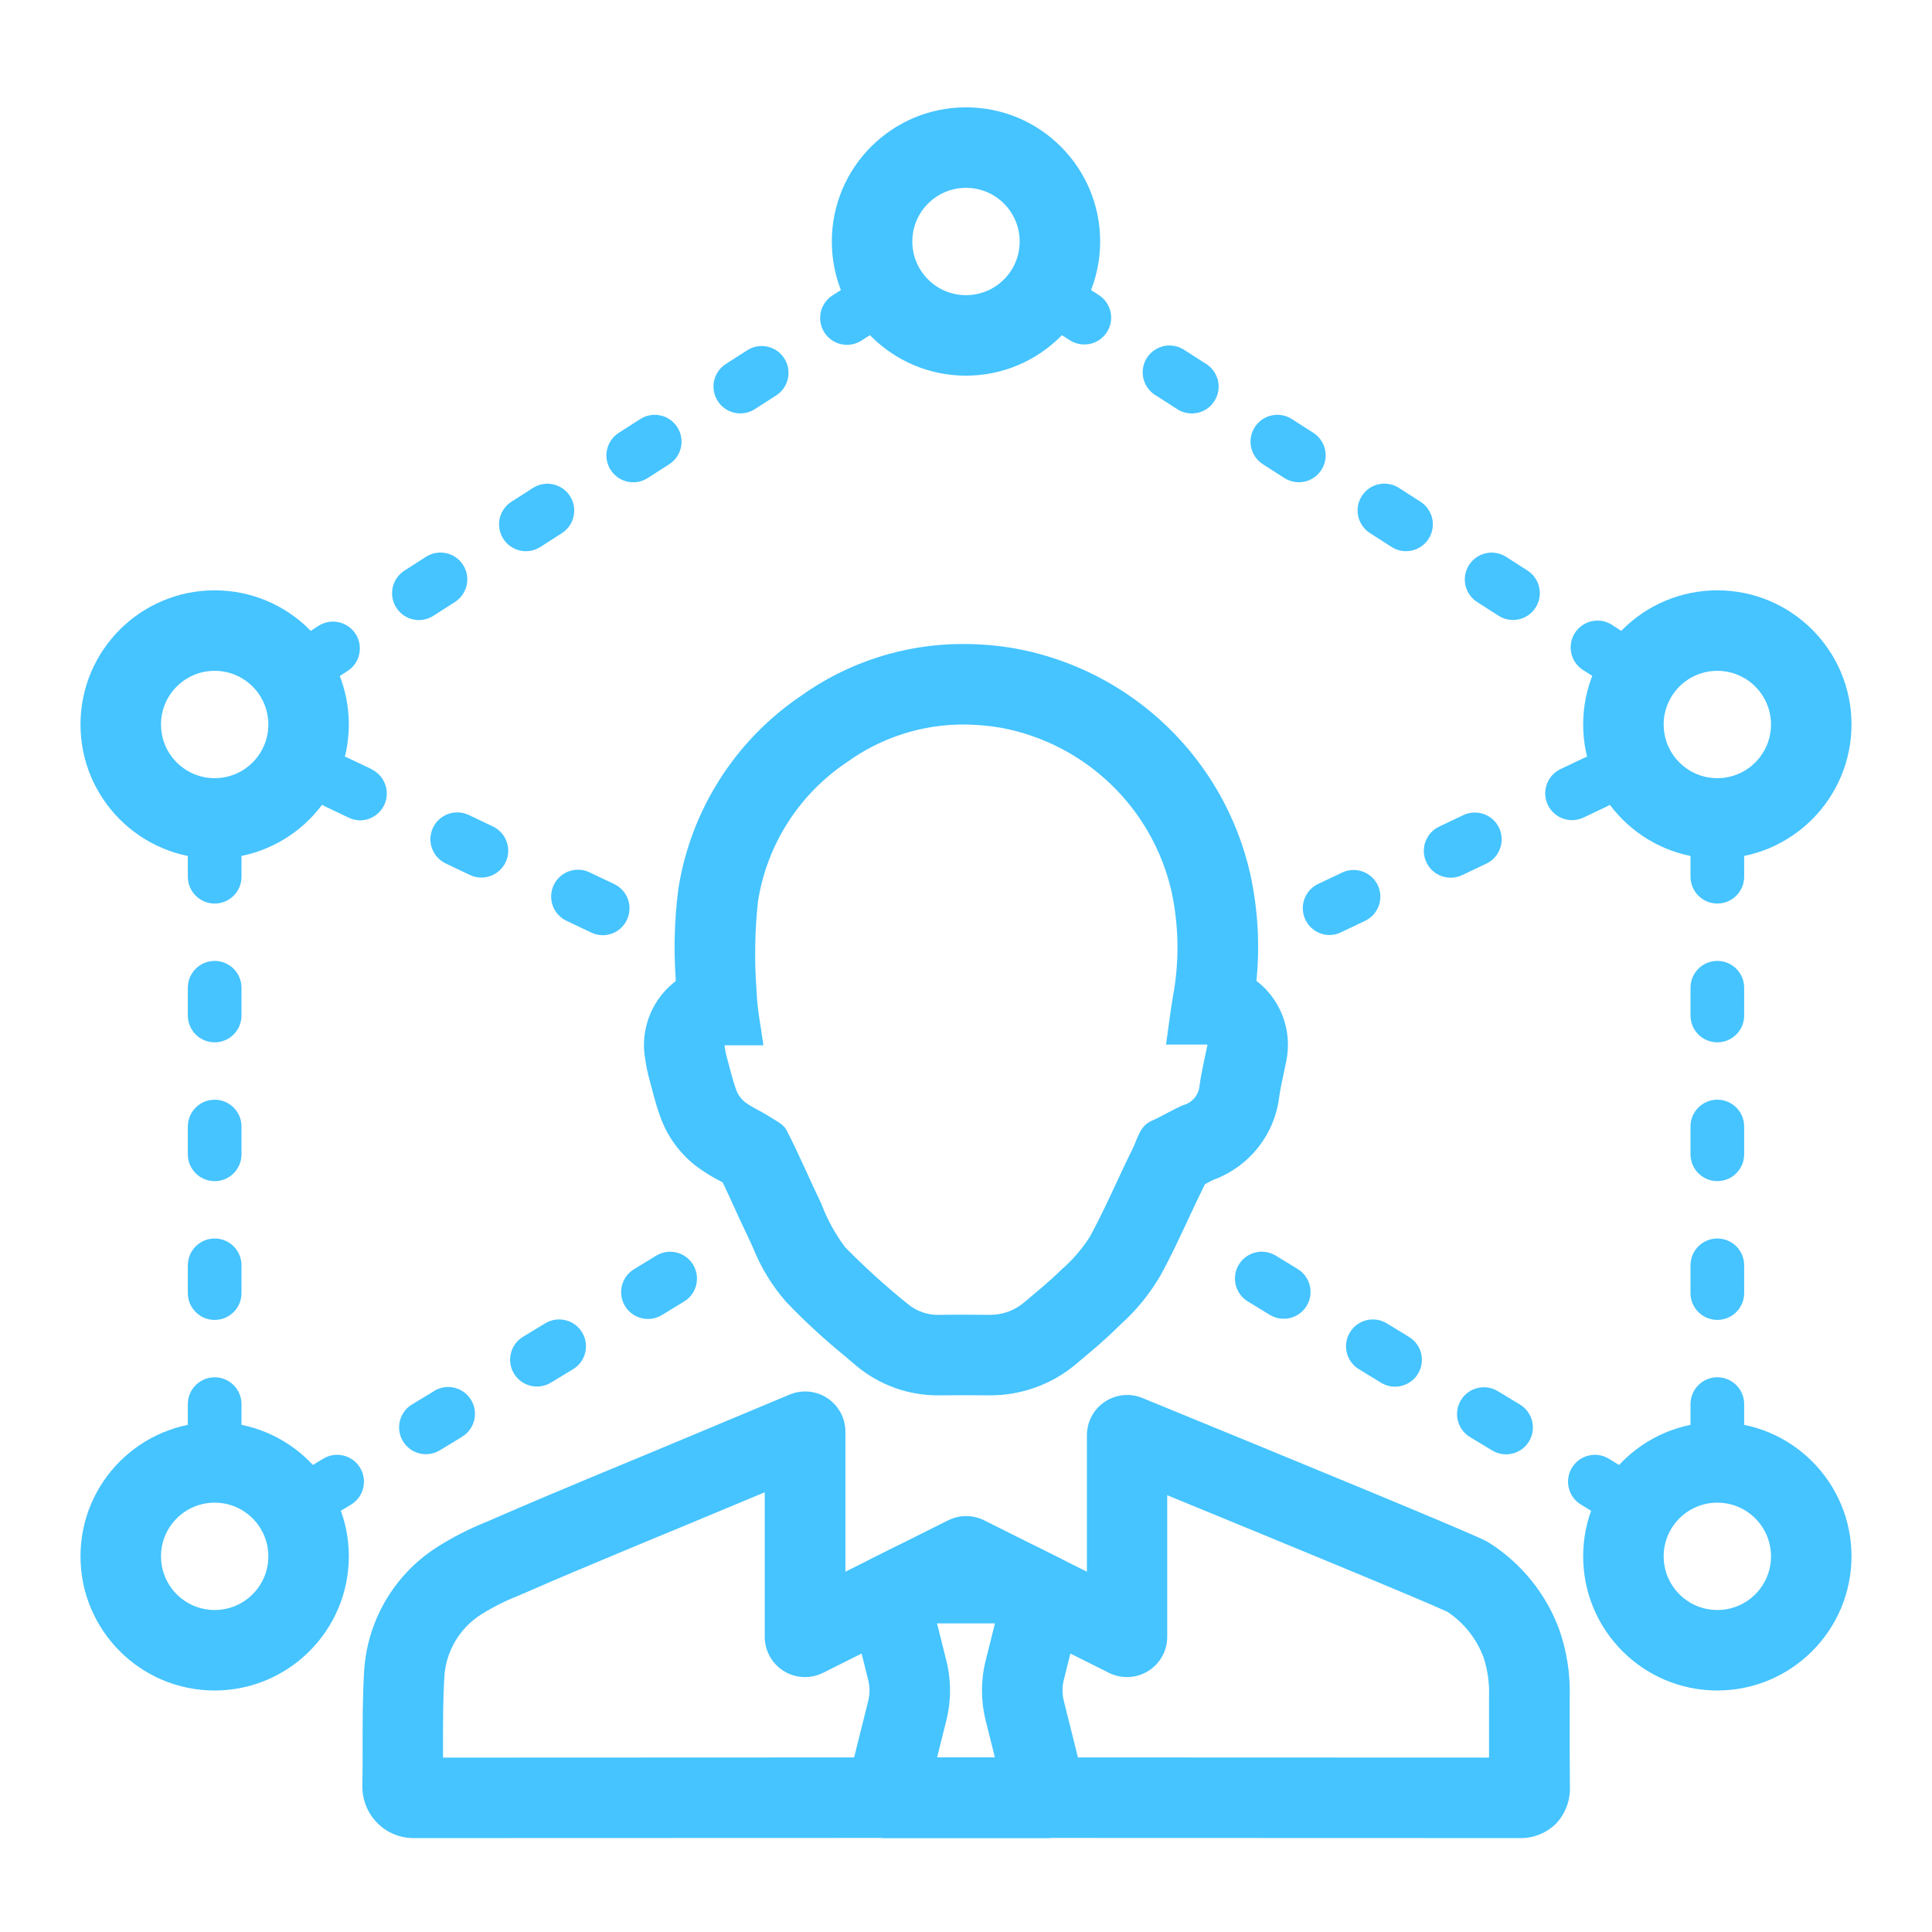
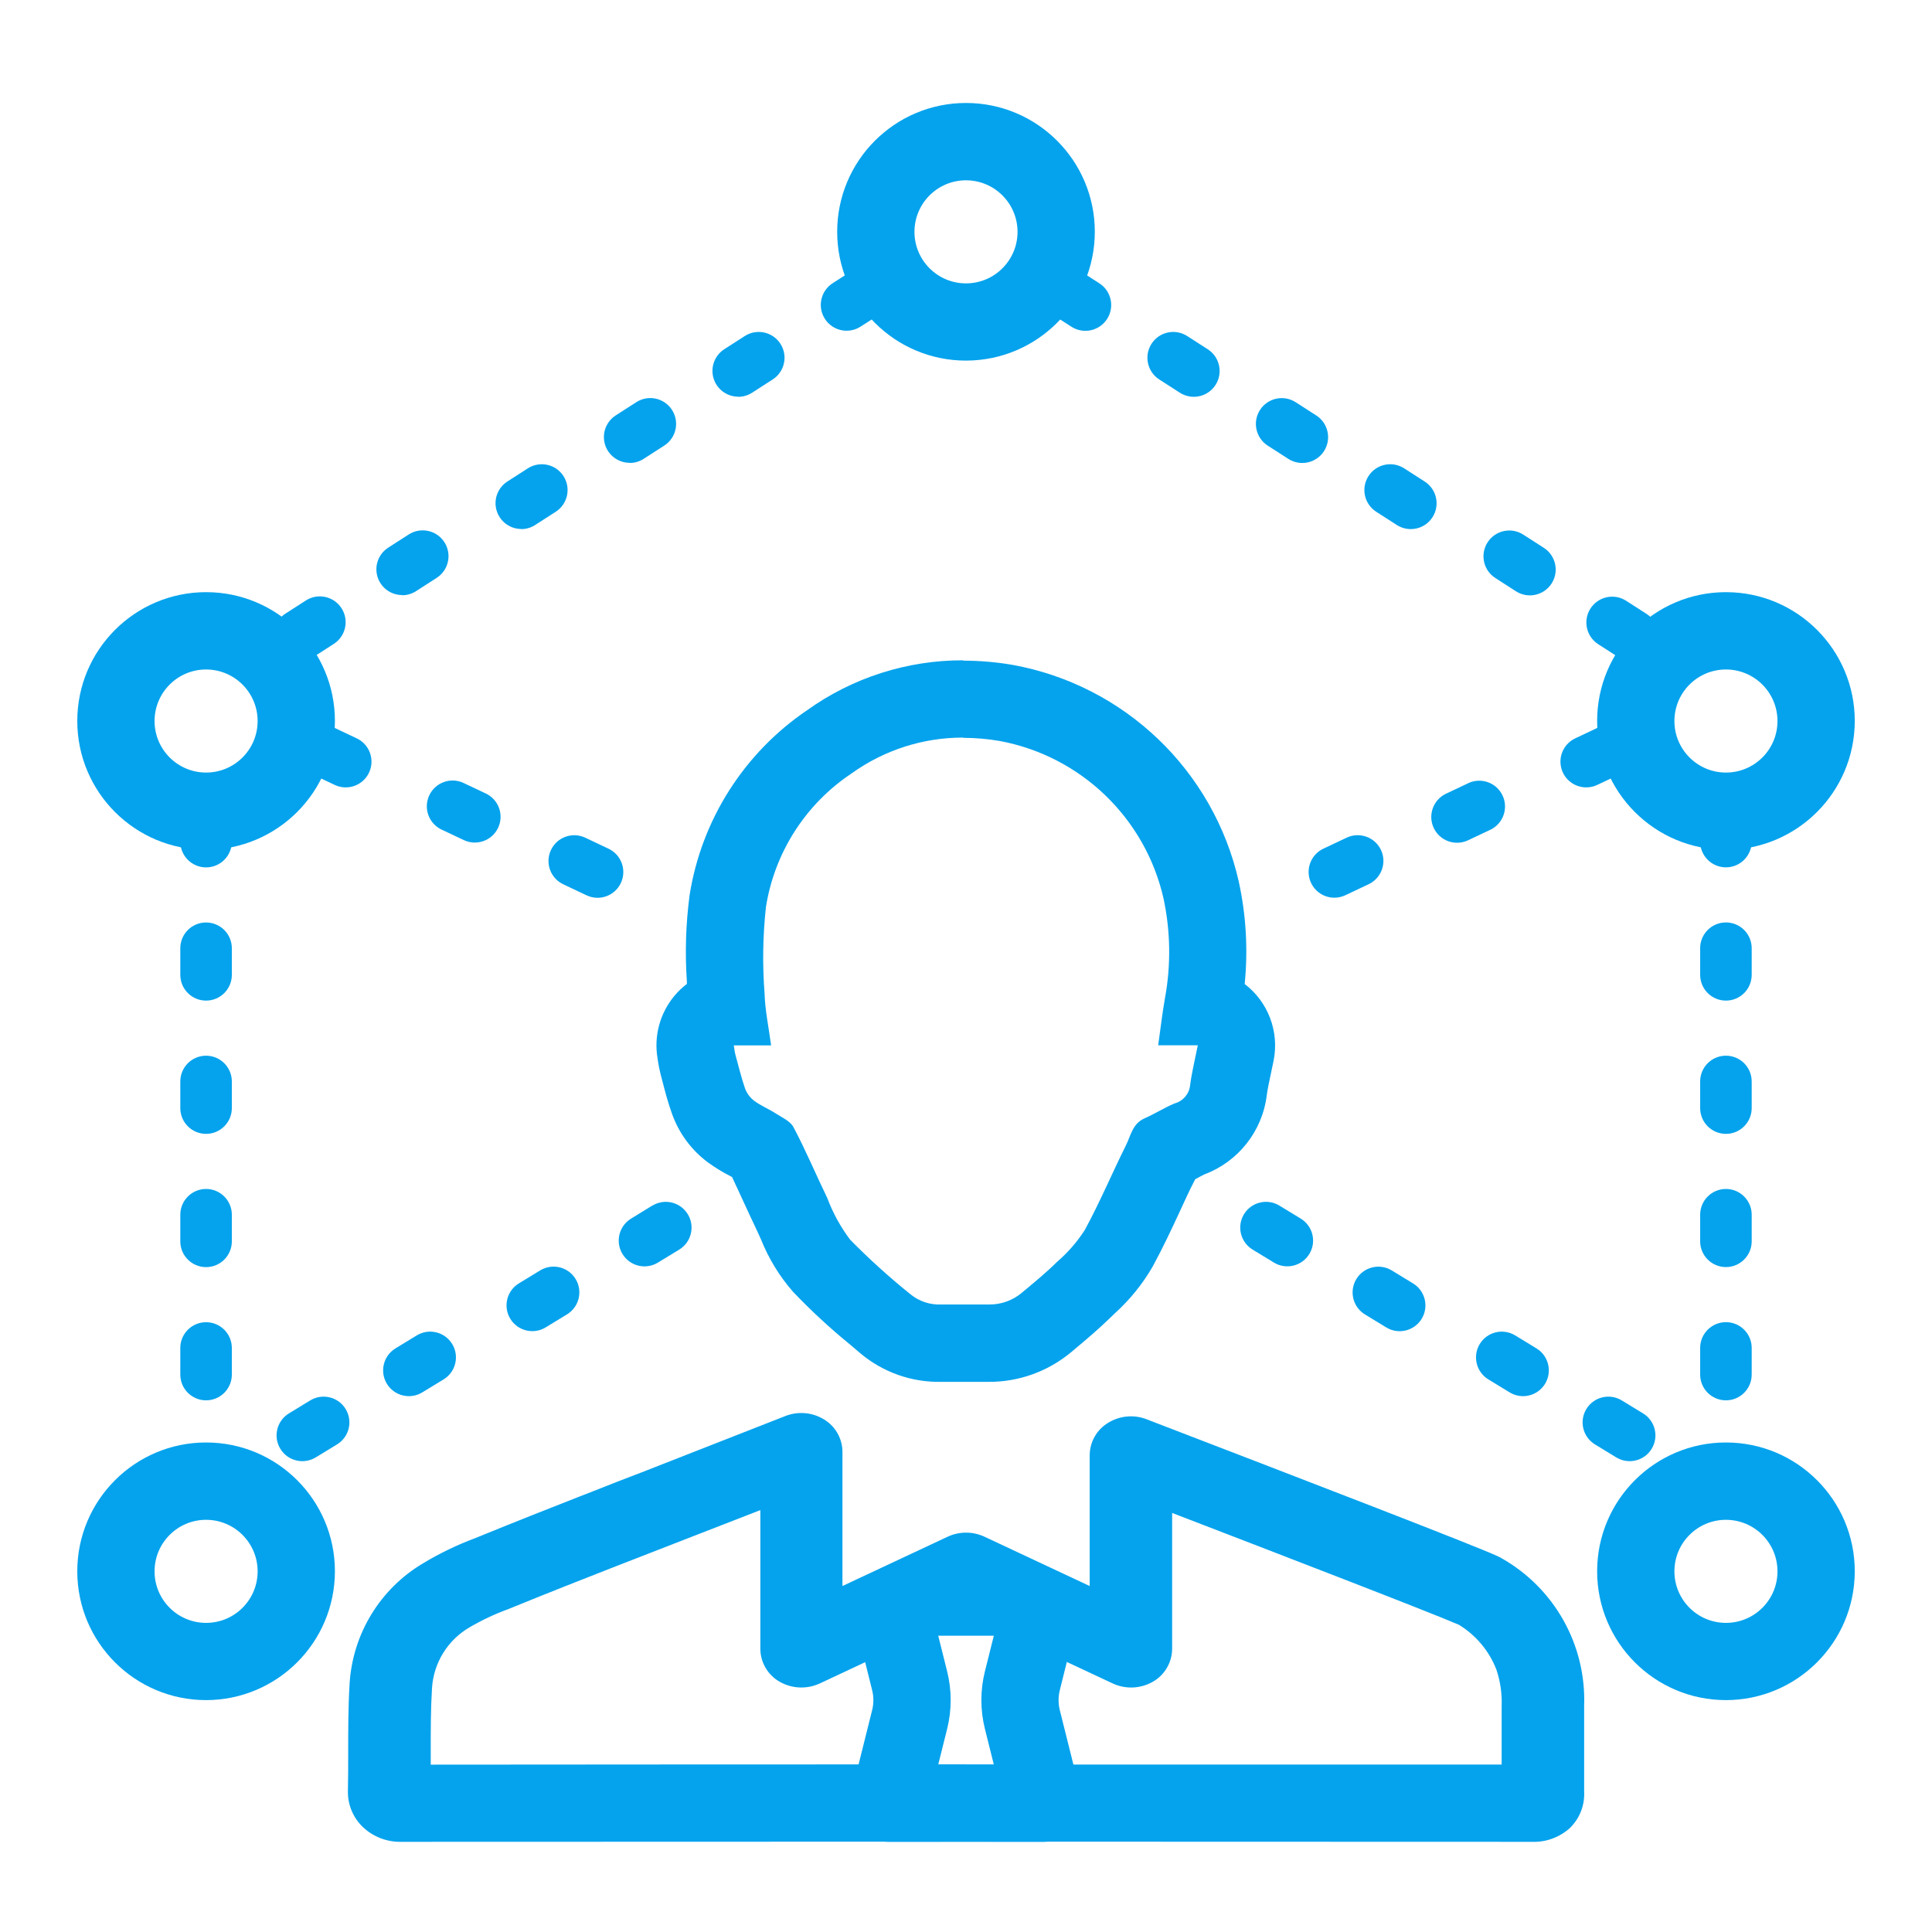
- <svg xmlns="http://www.w3.org/2000/svg" width="72" height="72" viewBox="0 0 72 72">
+ <svg xmlns="http://www.w3.org/2000/svg" width="40" height="40" viewBox="0 0 40 40">
  <defs>
    <style>
-             .cls-1{fill:none}.cls-2{fill:#45c4ff}
+             .cls-1{fill:none}.cls-2{fill:#05a3ed}
        </style>
  </defs>
-   <g id="icon_tax_expert_select" transform="translate(-2.256 -331.995)">
-     <path id="Rectangle_275" d="M0 0h72v72H0z" class="cls-1" data-name="Rectangle 275" transform="translate(2.256 331.995)" />
-     <g id="Group_784" data-name="Group 784" transform="translate(-798.744 -141.005)">
-       <path id="Path_1182" d="M836.9 500a8.455 8.455 0 0 1 1.4.121 8.029 8.029 0 0 1 6.359 6.1 9.919 9.919 0 0 1 .054 3.907c-.1.582-.168 1.17-.258 1.8H846c-.111.561-.237 1.058-.3 1.563a.818.818 0 0 1-.606.694c-.4.169-.771.407-1.168.581-.462.2-.529.671-.717 1.047-.542 1.088-1.014 2.215-1.594 3.28a5.711 5.711 0 0 1-1.079 1.242c-.429.423-.9.807-1.36 1.193a1.936 1.936 0 0 1-1.276.472h-.019c-.322 0-.643-.005-.965-.005-.282 0-.563 0-.845.006h-.041a1.759 1.759 0 0 1-1.178-.387 27.106 27.106 0 0 1-2.356-2.133 6.464 6.464 0 0 1-.885-1.614c-.442-.914-.834-1.853-1.3-2.751-.124-.238-.446-.377-.693-.537-.27-.174-.573-.3-.83-.487a1.071 1.071 0 0 1-.354-.477c-.149-.425-.252-.867-.37-1.3-.027-.1-.037-.2-.064-.361h1.45c-.091-.689-.233-1.343-.253-2a18.254 18.254 0 0 1 .05-3.358 7.666 7.666 0 0 1 3.32-5.194A7.4 7.4 0 0 1 836.9 500m0-3a10.361 10.361 0 0 0-6.061 1.94 10.681 10.681 0 0 0-4.558 7.18 16.851 16.851 0 0 0-.1 3.349v.094a2.965 2.965 0 0 0-.477.454 3 3 0 0 0-.661 2.444l.014.088a4.888 4.888 0 0 0 .109.542l.077.292c.1.369.2.787.361 1.227A4.036 4.036 0 0 0 827 516.5a6.466 6.466 0 0 0 .839.516l.092.048c.149.311.3.635.451.97.174.38.348.76.53 1.136.051.106.1.214.147.323a7.064 7.064 0 0 0 1.236 2.022 24.04 24.04 0 0 0 2.208 2.036l.4.341a4.734 4.734 0 0 0 3.131 1.108h.085c.267 0 .534-.005.8-.005q.469 0 .938.005a4.962 4.962 0 0 0 3.24-1.161l.116-.1c.464-.387.944-.787 1.425-1.261l.14-.136a7.5 7.5 0 0 0 1.469-1.809c.4-.727.733-1.448 1.058-2.146.192-.411.384-.823.587-1.229l.012-.025c.117-.062.232-.127.354-.179a3.775 3.775 0 0 0 2.416-3.084c.028-.222.086-.494.153-.808.038-.177.077-.359.114-.547a3 3 0 0 0-1.117-2.962 12.734 12.734 0 0 0-.23-3.981 11.02 11.02 0 0 0-8.786-8.41A11.389 11.389 0 0 0 836.9 497z" class="cls-2" data-name="Path 1182" />
-       <path id="Path_1183" d="M840 541.5h-6a1.5 1.5 0 0 1-1.455-1.864l.812-3.25a1.6 1.6 0 0 0 0-.772l-.7-2.806a1.5 1.5 0 0 1 .784-1.7l.889-.445a1.5 1.5 0 0 1 .67-.163h4a1.5 1.5 0 0 1 .671.158l.889.445a1.5 1.5 0 0 1 .784 1.7l-.7 2.806a1.6 1.6 0 0 0 0 .772l.812 3.25A1.5 1.5 0 0 1 840 541.5zm-4.079-3h2.158l-.347-1.387a4.606 4.606 0 0 1 0-2.226l.347-1.387h-2.158l.347 1.387a4.606 4.606 0 0 1 0 2.226z" class="cls-2" data-name="Path 1183" />
-       <path id="Path_1184" d="M857.593 541.5q-20.594-.013-41.181 0a1.9 1.9 0 0 1-1.361-.572 1.932 1.932 0 0 1-.547-1.383c.011-.509.011-1.019.01-1.528 0-.865 0-1.759.051-2.657a5.912 5.912 0 0 1 2.676-4.673 11.052 11.052 0 0 1 1.9-.976l.277-.12c1.157-.507 2.321-.994 3.486-1.481l.525-.219q.887-.371 1.776-.736l5.22-2.182a1.5 1.5 0 0 1 2.081 1.382v5.218l3.829-1.915a1.5 1.5 0 0 1 1.342 0l3.829 1.915v-5.086a1.5 1.5 0 0 1 2.069-1.388l.194.08c5.875 2.409 11.685 4.8 12.57 5.229a1.593 1.593 0 0 1 .156.087 6.489 6.489 0 0 1 2.625 3.265 7.032 7.032 0 0 1 .379 2.467v1.373c0 .651 0 1.3.006 1.953a1.905 1.905 0 0 1-.517 1.409 1.876 1.876 0 0 1-1.395.538zm-41.183-3zm20.59-.007q9.746 0 19.492.007v-2.259a4.251 4.251 0 0 0-.192-1.439 3.5 3.5 0 0 0-1.363-1.736c-1.006-.466-6.435-2.7-10.438-4.343V534a1.5 1.5 0 0 1-2.171 1.342L837 532.677l-5.329 2.665A1.5 1.5 0 0 1 829.5 534v-5.387l-3.159 1.316q-.88.363-1.76.729l-.525.22c-1.15.48-2.3.961-3.441 1.461l-.292.126a8.459 8.459 0 0 0-1.391.7 2.972 2.972 0 0 0-1.376 2.37c-.047.811-.046 1.623-.046 2.482v.484q9.747-.008 19.49-.008z" class="cls-2" data-name="Path 1184" />
-       <path id="Path_1185" d="M809 536a5 5 0 1 1 5-5 5.006 5.006 0 0 1-5 5zm0-7a2 2 0 1 0 2 2 2 2 0 0 0-2-2z" class="cls-2" data-name="Path 1185" />
-       <path id="Path_1186" d="M809 505a5 5 0 1 1 5-5 5.006 5.006 0 0 1-5 5zm0-7a2 2 0 1 0 2 2 2 2 0 0 0-2-2z" class="cls-2" data-name="Path 1186" />
-       <path id="Path_1187" d="M837 487a5 5 0 1 1 5-5 5.006 5.006 0 0 1-5 5zm0-7a2 2 0 1 0 2 2 2 2 0 0 0-2-2z" class="cls-2" data-name="Path 1187" />
-       <path id="Path_1188" d="M865 536a5 5 0 1 1 5-5 5.006 5.006 0 0 1-5 5zm0-7a2 2 0 1 0 2 2 2 2 0 0 0-2-2z" class="cls-2" data-name="Path 1188" />
-       <path id="Path_1189" d="M865 505a5 5 0 1 1 5-5 5.006 5.006 0 0 1-5 5zm0-7a2 2 0 1 0 2 2 2 2 0 0 0-2-2z" class="cls-2" data-name="Path 1189" />
-       <g id="Group_783" data-name="Group 783">
-         <path id="Path_1190" d="M809 513.983a1 1 0 0 0-1 1v1.035a1 1 0 0 0 2 0v-1.035a1 1 0 0 0-1-1z" class="cls-2" data-name="Path 1190" />
-         <path id="Path_1191" d="M809 508.811a1 1 0 0 0-1 1v1.034a1 1 0 0 0 2 0v-1.034a1 1 0 0 0-1-1z" class="cls-2" data-name="Path 1191" />
-         <path id="Path_1192" d="M809 503.638a1 1 0 0 0-1 1v1.035a1 1 0 0 0 2 0v-1.035a1 1 0 0 0-1-1z" class="cls-2" data-name="Path 1192" />
-         <path id="Path_1193" d="M809 519.155a1 1 0 0 0-1 1v1.035a1 1 0 0 0 2 0v-1.035a1 1 0 0 0-1-1z" class="cls-2" data-name="Path 1193" />
-         <path id="Path_1194" d="M809 524.328a1 1 0 0 0-1 1v1.034a1 1 0 0 0 2 0v-1.034a1 1 0 0 0-1-1z" class="cls-2" data-name="Path 1194" />
-         <path id="Path_1195" d="M812.617 498.676a.994.994 0 0 0 .54-.159l.8-.514a1 1 0 0 0-1.082-1.682l-.8.513a1 1 0 0 0 .542 1.842z" class="cls-2" data-name="Path 1195" />
-         <path id="Path_1196" d="M820.6 493.541a1 1 0 0 0 .54-.159l.8-.513a1 1 0 1 0-1.081-1.683l-.8.513a1 1 0 0 0 .541 1.842z" class="cls-2" data-name="Path 1196" />
-         <path id="Path_1197" d="M833.925 485.166a1 1 0 1 0-1.081-1.683l-.8.514a1 1 0 1 0 1.081 1.682z" class="cls-2" data-name="Path 1197" />
-         <path id="Path_1198" d="M824.6 490.973a.994.994 0 0 0 .54-.159l.8-.513a1 1 0 1 0-1.082-1.683l-.8.514a1 1 0 0 0 .542 1.841z" class="cls-2" data-name="Path 1198" />
-         <path id="Path_1199" d="M816.611 496.108a.994.994 0 0 0 .54-.159l.8-.513a1 1 0 1 0-1.082-1.682l-.8.514a1 1 0 0 0 .542 1.84z" class="cls-2" data-name="Path 1199" />
-         <path id="Path_1200" d="M828.592 488.406a1 1 0 0 0 .54-.159l.8-.514a1 1 0 0 0-1.082-1.682l-.8.513a1 1 0 0 0 .542 1.842z" class="cls-2" data-name="Path 1200" />
-         <path id="Path_1201" d="M841.956 484l-.8-.514a1 1 0 1 0-1.082 1.683l.8.513a1 1 0 0 0 1.082-1.682z" class="cls-2" data-name="Path 1201" />
-         <path id="Path_1202" d="M844.069 487.732l.8.514a1 1 0 1 0 1.082-1.682l-.8-.513a1 1 0 1 0-1.082 1.681z" class="cls-2" data-name="Path 1202" />
-         <path id="Path_1203" d="M848.063 490.3l.8.513a1 1 0 1 0 1.081-1.683l-.8-.513a1 1 0 0 0-1.081 1.683z" class="cls-2" data-name="Path 1203" />
-         <path id="Path_1204" d="M861.925 496.834l-.8-.513a1 1 0 1 0-1.08 1.679l.8.514a1 1 0 1 0 1.081-1.683z" class="cls-2" data-name="Path 1204" />
-         <path id="Path_1205" d="M857.931 494.267l-.8-.514a1 1 0 0 0-1.082 1.683l.8.513a1 1 0 0 0 1.082-1.682z" class="cls-2" data-name="Path 1205" />
-         <path id="Path_1206" d="M852.057 492.868l.8.514a1 1 0 1 0 1.082-1.683l-.8-.513a1 1 0 1 0-1.082 1.682z" class="cls-2" data-name="Path 1206" />
-         <path id="Path_1207" d="M865 513.982a1 1 0 0 0-1 1v1.035a1 1 0 0 0 2 0v-1.035a1 1 0 0 0-1-1z" class="cls-2" data-name="Path 1207" />
-         <path id="Path_1208" d="M865 519.155a1 1 0 0 0-1 1v1.034a1 1 0 0 0 2 0v-1.034a1 1 0 0 0-1-1z" class="cls-2" data-name="Path 1208" />
-         <path id="Path_1209" d="M865 524.327a1 1 0 0 0-1 1v1.035a1 1 0 0 0 2 0v-1.035a1 1 0 0 0-1-1z" class="cls-2" data-name="Path 1209" />
-         <path id="Path_1210" d="M865 503.638a1 1 0 0 0-1 1v1.034a1 1 0 0 0 2 0v-1.034a1 1 0 0 0-1-1z" class="cls-2" data-name="Path 1210" />
-         <path id="Path_1211" d="M865 508.81a1 1 0 0 0-1 1v1.035a1 1 0 0 0 2 0v-1.035a1 1 0 0 0-1-1z" class="cls-2" data-name="Path 1211" />
-         <path id="Path_1212" d="M861.784 527.868l-.827-.505a1 1 0 1 0-1.041 1.708l.827.505a1 1 0 1 0 1.041-1.708z" class="cls-2" data-name="Path 1212" />
-         <path id="Path_1213" d="M813.043 527.363l-.827.5a1 1 0 0 0 1.041 1.708l.827-.5a1 1 0 1 0-1.041-1.708z" class="cls-2" data-name="Path 1213" />
-         <path id="Path_1214" d="M857.647 525.345l-.827-.5a1 1 0 1 0-1.041 1.708l.827.5a1 1 0 0 0 1.041-1.708z" class="cls-2" data-name="Path 1214" />
-         <path id="Path_1215" d="M825.454 519.795l-.827.505a1 1 0 0 0 1.041 1.708l.827-.505a1 1 0 1 0-1.041-1.708z" class="cls-2" data-name="Path 1215" />
-         <path id="Path_1216" d="M853.51 522.823l-.827-.505a1 1 0 1 0-1.041 1.708l.827.505a1 1 0 1 0 1.041-1.708z" class="cls-2" data-name="Path 1216" />
-         <path id="Path_1217" d="M821.317 522.318l-.827.5a1 1 0 0 0 1.041 1.708l.827-.5a1 1 0 1 0-1.041-1.708z" class="cls-2" data-name="Path 1217" />
-         <path id="Path_1218" d="M817.18 524.84l-.827.5a1 1 0 0 0 1.041 1.708l.827-.505a1 1 0 1 0-1.041-1.708z" class="cls-2" data-name="Path 1218" />
-         <path id="Path_1219" d="M849.374 520.3l-.828-.505a1 1 0 0 0-1.046 1.705l.828.505a1 1 0 0 0 1.042-1.707z" class="cls-2" data-name="Path 1219" />
-         <path id="Path_1220" d="M824.364 507.278a1 1 0 0 0-.476-1.332l-.9-.428a1 1 0 1 0-.856 1.807l.9.428a.988.988 0 0 0 .427.1 1 1 0 0 0 .905-.575z" class="cls-2" data-name="Path 1220" />
-         <path id="Path_1221" d="M819.369 503.8l-.9-.428a1 1 0 0 0-.857 1.808l.9.428a1 1 0 0 0 .856-1.808z" class="cls-2" data-name="Path 1221" />
-         <path id="Path_1222" d="M814.85 501.665l-.9-.428a1 1 0 0 0-.855 1.807l.9.428a.984.984 0 0 0 .427.1 1 1 0 0 0 .428-1.9z" class="cls-2" data-name="Path 1222" />
-         <path id="Path_1223" d="M852.348 505.993a1 1 0 0 0-1.332-.475l-.9.428a1 1 0 0 0 .429 1.9.988.988 0 0 0 .427-.1l.9-.428a1 1 0 0 0 .476-1.325z" class="cls-2" data-name="Path 1223" />
-         <path id="Path_1224" d="M856.391 505.185a1 1 0 0 0-.857-1.808l-.9.428a1 1 0 0 0 .856 1.808z" class="cls-2" data-name="Path 1224" />
-         <path id="Path_1225" d="M860.005 503.472l.9-.428a1 1 0 0 0-.855-1.807l-.9.428a1 1 0 0 0 .428 1.9.984.984 0 0 0 .427-.093z" class="cls-2" data-name="Path 1225" />
+   <g id="icon_tax_expert">
+     <path id="Rectangle_275" d="M0 0h40v40H0z" class="cls-1" data-name="Rectangle 275" />
+     <g id="Group_784" data-name="Group 784" transform="translate(1.6 2.133)">
+       <path id="Path_1182" d="M831.348 498.6a4.5 4.5 0 0 1 .749.065 4.282 4.282 0 0 1 3.391 3.254 5.29 5.29 0 0 1 .029 2.084c-.055.31-.09.624-.138.963h.82c-.059.3-.126.564-.16.834a.436.436 0 0 1-.323.37c-.213.09-.411.217-.623.31-.246.108-.282.358-.382.558-.289.58-.541 1.181-.85 1.749a3.045 3.045 0 0 1-.575.662c-.229.226-.478.43-.725.636a1.033 1.033 0 0 1-.678.247h-.998a.938.938 0 0 1-.628-.206 14.457 14.457 0 0 1-1.257-1.137 3.447 3.447 0 0 1-.472-.861c-.236-.487-.445-.988-.7-1.467-.066-.127-.238-.2-.37-.286s-.306-.158-.443-.26a.571.571 0 0 1-.189-.254c-.079-.227-.134-.462-.2-.7-.014-.052-.02-.108-.034-.193h.773c-.048-.367-.124-.716-.135-1.068a9.738 9.738 0 0 1 .027-1.791 4.089 4.089 0 0 1 1.771-2.77 3.946 3.946 0 0 1 2.313-.744m0-1.6a5.526 5.526 0 0 0-3.233 1.035 5.7 5.7 0 0 0-2.431 3.829 8.99 8.99 0 0 0-.056 1.786v.05a1.581 1.581 0 0 0-.254.242 1.6 1.6 0 0 0-.353 1.3l.007.047a2.6 2.6 0 0 0 .058.289l.041.156c.051.2.109.42.193.654a2.153 2.153 0 0 0 .746 1.009 3.455 3.455 0 0 0 .448.275l.049.026c.079.166.158.339.24.517.093.2.186.405.283.606.027.057.053.114.078.172a3.767 3.767 0 0 0 .659 1.078 12.82 12.82 0 0 0 1.184 1.096l.214.182a2.525 2.525 0 0 0 1.668.59h.972a2.647 2.647 0 0 0 1.728-.619l.062-.052c.247-.206.5-.42.76-.673l.075-.073a4 4 0 0 0 .783-.965c.211-.388.391-.772.564-1.145.1-.219.2-.439.313-.655l.006-.013c.062-.033.124-.068.189-.1a2.013 2.013 0 0 0 1.293-1.639c.015-.118.046-.263.082-.431.02-.094.041-.191.061-.292a1.6 1.6 0 0 0-.6-1.58 6.79 6.79 0 0 0-.123-2.123 5.877 5.877 0 0 0-4.686-4.485 6.072 6.072 0 0 0-1.017-.087z" class="cls-2" data-name="Path 1182" transform="translate(-813 -485.457)" />
+       <path id="Path_1183" d="M836.5 536.367h-3.2a.8.8 0 0 1-.776-.994l.433-1.733a.854.854 0 0 0 0-.412l-.374-1.5a.8.8 0 0 1 .418-.909l.474-.237a.8.8 0 0 1 .358-.084h2.133a.8.8 0 0 1 .358.084l.474.237a.8.8 0 0 1 .418.909l-.374 1.5a.854.854 0 0 0 0 .412l.433 1.733a.8.8 0 0 1-.776.994zm-2.175-1.6h1.151l-.185-.74a2.455 2.455 0 0 1 0-1.187l.185-.74h-1.151l.185.74a2.455 2.455 0 0 1 0 1.187z" class="cls-2" data-name="Path 1183" transform="translate(-816.5 -500.367)" />
+       <path id="Path_1184" d="M839.015 533.732q-11.715-.007-23.427 0a1.116 1.116 0 0 1-.774-.305 1 1 0 0 1-.311-.738c.006-.271.006-.543.006-.815 0-.461 0-.938.029-1.417a3.118 3.118 0 0 1 1.522-2.492 6.456 6.456 0 0 1 1.08-.521l.158-.064c.658-.27 1.32-.53 1.983-.79l.3-.117q.5-.2 1.01-.393l2.97-1.164a.9.9 0 0 1 .8.071.787.787 0 0 1 .381.666v2.783l2.178-1.021a.905.905 0 0 1 .763 0l2.178 1.021v-2.713a.788.788 0 0 1 .378-.664.9.9 0 0 1 .8-.076l.11.043c3.342 1.285 6.647 2.558 7.151 2.789a.95.95 0 0 1 .089.046 3.37 3.37 0 0 1 1.709 3.057v1.776a.977.977 0 0 1-.294.751 1.107 1.107 0 0 1-.789.287zm-23.429-1.6zm11.715 0h11.089v-1.2a2.134 2.134 0 0 0-.109-.767 1.89 1.89 0 0 0-.775-.926c-.572-.249-3.661-1.44-5.938-2.316v2.814a.791.791 0 0 1-.4.681.906.906 0 0 1-.831.035l-3.032-1.421-3.032 1.421a.91.91 0 0 1-.831-.035.791.791 0 0 1-.4-.681v-2.873l-1.8.7-1 .389-.3.117c-.654.256-1.308.513-1.958.779l-.166.067a4.945 4.945 0 0 0-.791.372 1.569 1.569 0 0 0-.783 1.264c-.027.433-.026.866-.026 1.324v.258q5.539-.005 11.082-.005z" class="cls-2" data-name="Path 1184" transform="translate(-808.9 -497.732)" />
+       <path id="Path_1185" d="M806.667 531.333a2.667 2.667 0 1 1 2.667-2.667 2.67 2.67 0 0 1-2.667 2.667zm0-3.733a1.067 1.067 0 1 0 1.067 1.067 1.068 1.068 0 0 0-1.067-1.067z" class="cls-2" data-name="Path 1185" transform="translate(-804 -498.267)" />
+       <path id="Path_1186" d="M806.667 500.333a2.667 2.667 0 1 1 2.667-2.667 2.67 2.67 0 0 1-2.667 2.667zm0-3.733a1.067 1.067 0 1 0 1.067 1.067 1.068 1.068 0 0 0-1.067-1.067z" class="cls-2" data-name="Path 1186" transform="translate(-804 -484.872)" />
+       <path id="Path_1187" d="M834.667 482.333a2.667 2.667 0 1 1 2.667-2.667 2.67 2.67 0 0 1-2.667 2.667zm0-3.733a1.067 1.067 0 1 0 1.067 1.067 1.068 1.068 0 0 0-1.067-1.067z" class="cls-2" data-name="Path 1187" transform="translate(-816.267 -477)" />
+       <path id="Path_1188" d="M862.667 531.333a2.667 2.667 0 1 1 2.667-2.667 2.67 2.67 0 0 1-2.667 2.667zm0-3.733a1.067 1.067 0 1 0 1.067 1.067 1.068 1.068 0 0 0-1.067-1.067z" class="cls-2" data-name="Path 1188" transform="translate(-828.533 -498.267)" />
+       <path id="Path_1189" d="M862.667 500.333a2.667 2.667 0 1 1 2.667-2.667 2.67 2.67 0 0 1-2.667 2.667zm0-3.733a1.067 1.067 0 1 0 1.067 1.067 1.068 1.068 0 0 0-1.067-1.067z" class="cls-2" data-name="Path 1189" transform="translate(-828.533 -484.872)" />
+       <g id="Group_783" data-name="Group 783" transform="translate(2.133 3.373)">
+         <path id="Path_1190" d="M808.533 513.983a.534.534 0 0 0-.533.533v.552a.533.533 0 0 0 1.067 0v-.552a.534.534 0 0 0-.534-.533z" class="cls-2" data-name="Path 1190" transform="translate(-808 -497.632)" />
+         <path id="Path_1191" d="M808.533 508.811a.533.533 0 0 0-.533.533v.551a.533.533 0 1 0 1.067 0v-.551a.533.533 0 0 0-.534-.533z" class="cls-2" data-name="Path 1191" transform="translate(-808 -495.218)" />
+         <path id="Path_1192" d="M808.533 503.638a.534.534 0 0 0-.533.533v.552a.533.533 0 0 0 1.067 0v-.552a.534.534 0 0 0-.534-.533z" class="cls-2" data-name="Path 1192" transform="translate(-808 -492.804)" />
+         <path id="Path_1193" d="M808.533 519.155a.534.534 0 0 0-.533.533v.552a.533.533 0 0 0 1.067 0v-.552a.534.534 0 0 0-.534-.533z" class="cls-2" data-name="Path 1193" transform="translate(-808 -500.045)" />
+         <path id="Path_1194" d="M808.533 524.328a.533.533 0 0 0-.533.533v.551a.533.533 0 0 0 1.067 0v-.551a.533.533 0 0 0-.534-.533z" class="cls-2" data-name="Path 1194" transform="translate(-808 -502.459)" />
+         <path id="Path_1195" d="M812.15 497.5a.53.53 0 0 0 .288-.085l.426-.274a.533.533 0 0 0-.577-.9l-.426.274a.533.533 0 0 0 .289.982z" class="cls-2" data-name="Path 1195" transform="translate(-809.687 -489.315)" />
+         <path id="Path_1196" d="M820.137 492.368a.532.532 0 0 0 .288-.085l.426-.274a.533.533 0 1 0-.576-.9l-.426.274a.534.534 0 0 0 .289.982z" class="cls-2" data-name="Path 1196" transform="translate(-813.079 -486.919)" />
+         <path id="Path_1197" d="M832.833 484.307a.533.533 0 1 0-.577-.9l-.426.274a.533.533 0 1 0 .576.9z" class="cls-2" data-name="Path 1197" transform="translate(-818.323 -483.324)" />
+         <path id="Path_1198" d="M824.132 489.8a.53.53 0 0 0 .288-.085l.426-.274a.534.534 0 1 0-.577-.9l-.426.274a.533.533 0 0 0 .289.982z" class="cls-2" data-name="Path 1198" transform="translate(-814.827 -485.721)" />
+         <path id="Path_1199" d="M816.144 494.935a.53.53 0 0 0 .288-.085l.426-.274a.533.533 0 1 0-.577-.9l-.426.274a.533.533 0 0 0 .289.981z" class="cls-2" data-name="Path 1199" transform="translate(-811.551 -488.117)" />
+         <path id="Path_1200" d="M828.125 487.233a.534.534 0 0 0 .288-.085l.426-.274a.533.533 0 0 0-.577-.9l-.426.274a.534.534 0 0 0 .289.982z" class="cls-2" data-name="Path 1200" transform="translate(-816.575 -484.523)" />
+         <path id="Path_1201" d="M840.864 483.683l-.426-.274a.534.534 0 1 0-.577.9l.426.274a.533.533 0 1 0 .577-.9z" class="cls-2" data-name="Path 1201" transform="translate(-821.837 -483.324)" />
+         <path id="Path_1202" d="M843.855 486.873l.426.274a.533.533 0 1 0 .577-.9l-.426-.274a.533.533 0 1 0-.577.9z" class="cls-2" data-name="Path 1202" transform="translate(-823.586 -484.522)" />
+         <path id="Path_1203" d="M847.849 489.442l.426.274a.533.533 0 1 0 .577-.9l-.426-.274a.533.533 0 0 0-.577.9z" class="cls-2" data-name="Path 1203" transform="translate(-825.334 -485.721)" />
+         <path id="Path_1204" d="M860.833 496.521l-.426-.274a.533.533 0 1 0-.577.9l.426.274a.533.533 0 0 0 .577-.9z" class="cls-2" data-name="Path 1204" transform="translate(-830.473 -489.315)" />
+         <path id="Path_1205" d="M856.839 493.953l-.426-.274a.534.534 0 0 0-.577.9l.426.274a.533.533 0 0 0 .577-.9z" class="cls-2" data-name="Path 1205" transform="translate(-828.609 -488.117)" />
+         <path id="Path_1206" d="M851.843 492.009l.426.274a.534.534 0 1 0 .577-.9l-.426-.274a.533.533 0 1 0-.577.9z" class="cls-2" data-name="Path 1206" transform="translate(-827.082 -486.919)" />
+         <path id="Path_1207" d="M864.533 513.982a.533.533 0 0 0-.533.533v.552a.533.533 0 0 0 1.067 0v-.552a.533.533 0 0 0-.534-.533z" class="cls-2" data-name="Path 1207" transform="translate(-832.533 -497.631)" />
+         <path id="Path_1208" d="M864.533 519.155a.534.534 0 0 0-.533.533v.551a.533.533 0 0 0 1.067 0v-.551a.534.534 0 0 0-.534-.533z" class="cls-2" data-name="Path 1208" transform="translate(-832.533 -500.045)" />
+         <path id="Path_1209" d="M864.533 524.327a.533.533 0 0 0-.533.533v.552a.533.533 0 0 0 1.067 0v-.552a.533.533 0 0 0-.534-.533z" class="cls-2" data-name="Path 1209" transform="translate(-832.533 -502.459)" />
+         <path id="Path_1210" d="M864.533 503.638a.533.533 0 0 0-.533.533v.551a.533.533 0 0 0 1.067 0v-.551a.533.533 0 0 0-.534-.533z" class="cls-2" data-name="Path 1210" transform="translate(-832.533 -492.804)" />
+         <path id="Path_1211" d="M864.533 508.81a.533.533 0 0 0-.533.533v.552a.533.533 0 1 0 1.067 0v-.552a.533.533 0 0 0-.534-.533z" class="cls-2" data-name="Path 1211" transform="translate(-832.533 -495.218)" />
+         <path id="Path_1212" d="M860.688 527.564l-.441-.269a.533.533 0 1 0-.555.911l.441.269a.533.533 0 1 0 .555-.911z" class="cls-2" data-name="Path 1212" transform="translate(-830.403 -503.807)" />
+         <path id="Path_1213" d="M812.433 527.295l-.441.269a.533.533 0 0 0 .555.911l.441-.269a.533.533 0 1 0-.555-.911z" class="cls-2" data-name="Path 1213" transform="translate(-809.743 -503.807)" />
+         <path id="Path_1214" d="M856.551 525.041l-.441-.269a.533.533 0 1 0-.555.911l.441.269a.533.533 0 0 0 .555-.911z" class="cls-2" data-name="Path 1214" transform="translate(-828.473 -502.63)" />
+         <path id="Path_1215" d="M824.844 519.727l-.444.273a.533.533 0 0 0 .555.911l.441-.269a.533.533 0 1 0-.555-.911z" class="cls-2" data-name="Path 1215" transform="translate(-815.067 -500.276)" />
+         <path id="Path_1216" d="M852.414 522.519l-.441-.269a.533.533 0 1 0-.555.911l.441.269a.533.533 0 1 0 .555-.911z" class="cls-2" data-name="Path 1216" transform="translate(-826.891 -501.453)" />
+         <path id="Path_1217" d="M820.707 522.249l-.441.269a.533.533 0 0 0 .555.911l.441-.269a.533.533 0 1 0-.555-.911z" class="cls-2" data-name="Path 1217" transform="translate(-813.256 -501.453)" />
+         <path id="Path_1218" d="M816.57 524.772l-.441.269a.533.533 0 0 0 .555.911l.441-.269a.533.533 0 1 0-.555-.911z" class="cls-2" data-name="Path 1218" transform="translate(-811.674 -502.63)" />
+         <path id="Path_1219" d="M848.278 520l-.442-.269a.533.533 0 0 0-.556.91l.442.269a.533.533 0 0 0 .556-.91z" class="cls-2" data-name="Path 1219" transform="translate(-825.08 -500.276)" />
+         <path id="Path_1220" d="M823.053 506.412a.534.534 0 0 0-.254-.71l-.482-.228a.533.533 0 1 0-.457.964l.482.228a.527.527 0 0 0 .228.052.534.534 0 0 0 .483-.306z" class="cls-2" data-name="Path 1220" transform="translate(-813.932 -493.636)" />
+         <path id="Path_1221" d="M818.281 503.56l-.482-.228a.534.534 0 0 0-.457.964l.482.228a.533.533 0 0 0 .457-.964z" class="cls-2" data-name="Path 1221" transform="translate(-811.955 -492.637)" />
+         <path id="Path_1222" d="M813.762 501.42l-.482-.228a.533.533 0 1 0-.456.964l.482.228a.524.524 0 0 0 .228.051.533.533 0 0 0 .228-1.015z" class="cls-2" data-name="Path 1222" transform="translate(-810.109 -491.639)" />
+         <path id="Path_1223" d="M851.037 505.726a.534.534 0 0 0-.71-.253l-.482.228a.533.533 0 0 0 .229 1.015.527.527 0 0 0 .228-.052l.482-.228a.534.534 0 0 0 .253-.71z" class="cls-2" data-name="Path 1223" transform="translate(-826.179 -493.636)" />
+         <path id="Path_1224" d="M855.3 504.3a.534.534 0 0 0-.457-.964l-.482.228a.533.533 0 0 0 .457.964z" class="cls-2" data-name="Path 1224" transform="translate(-828.156 -492.637)" />
+         <path id="Path_1225" d="M859.339 502.384l.482-.228a.533.533 0 0 0-.456-.964l-.482.228a.533.533 0 0 0 .228 1.015.524.524 0 0 0 .228-.051z" class="cls-2" data-name="Path 1225" transform="translate(-830.003 -491.639)" />
      </g>
    </g>
  </g>
</svg>
